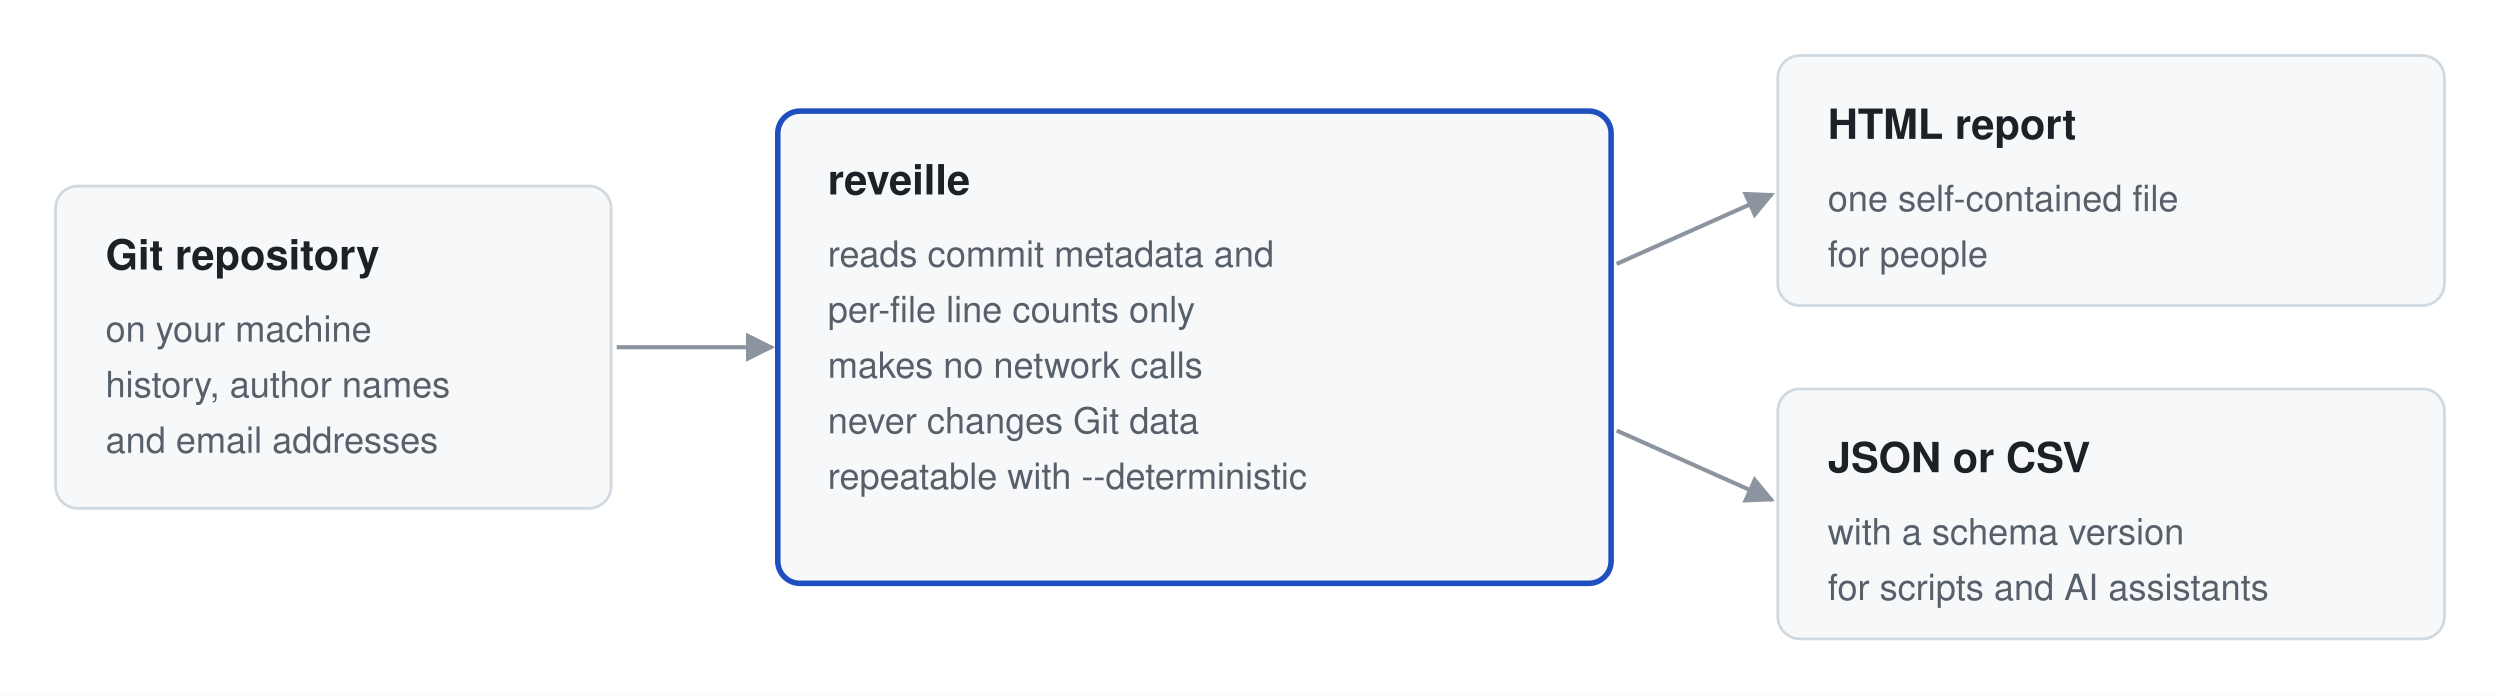
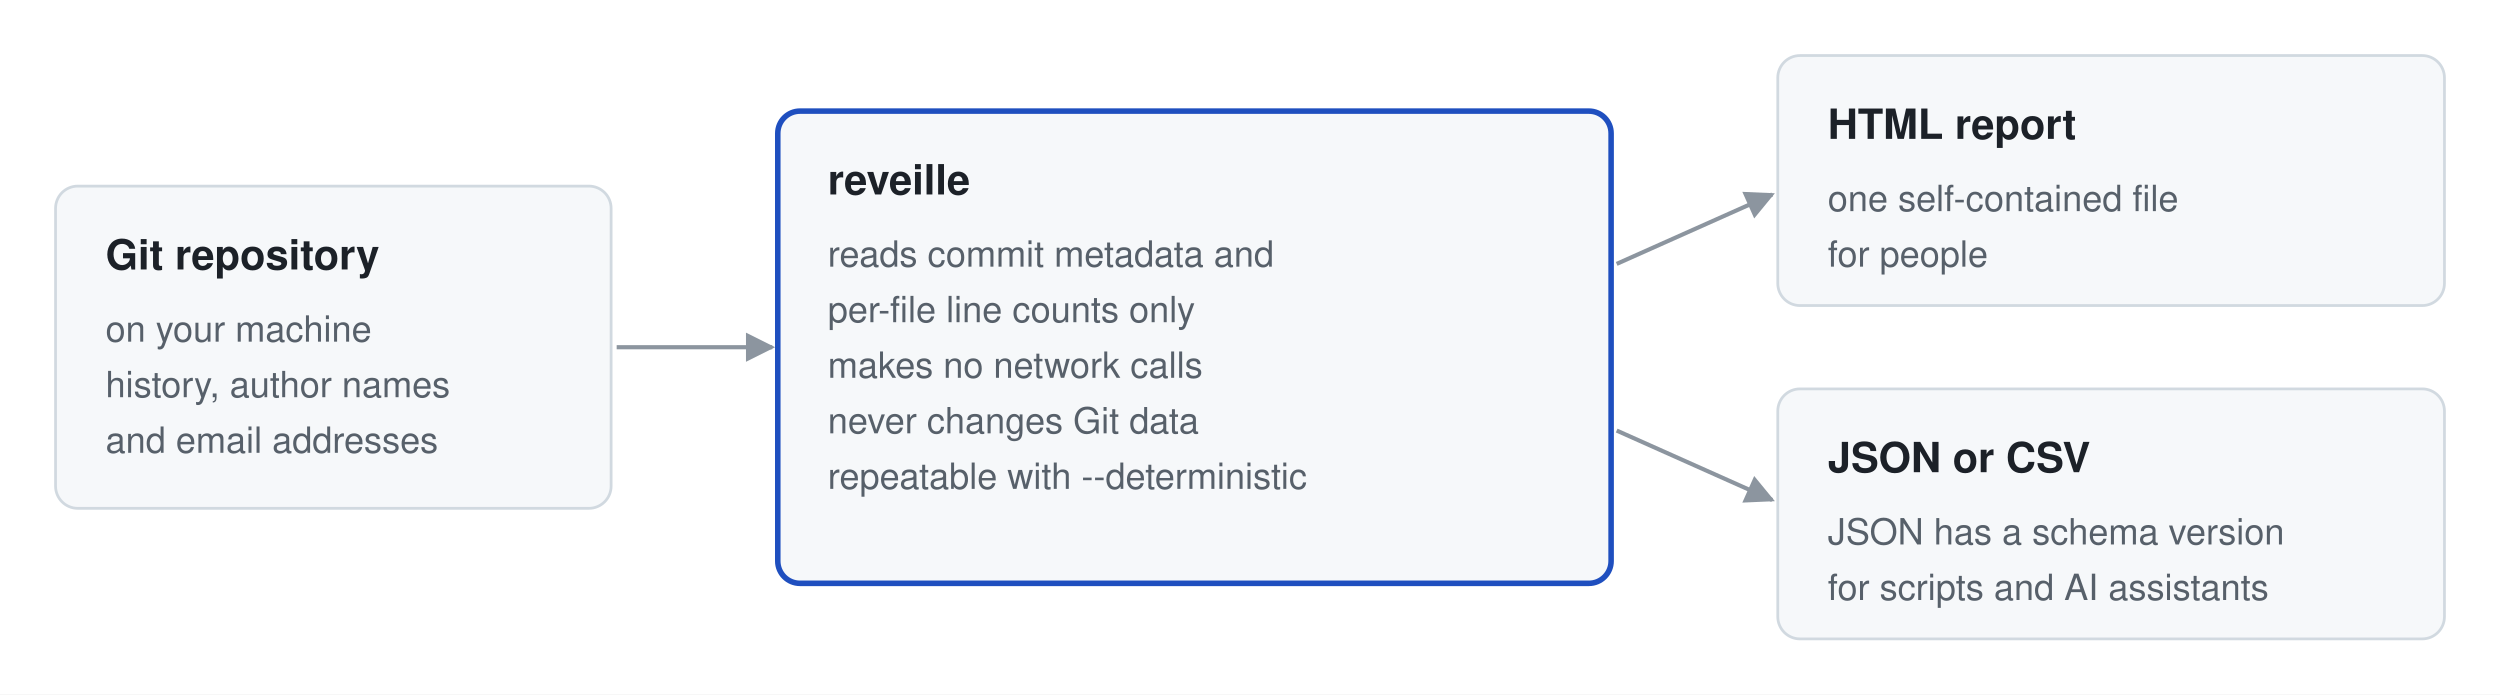
<svg xmlns="http://www.w3.org/2000/svg" width="900" height="250" viewBox="0 0 900 250" font-family="-apple-system, 'Segoe UI', Helvetica, Arial, sans-serif">
  <defs>
    <marker id="a" viewBox="0 0 10 10" refX="9" refY="5" markerWidth="7" markerHeight="7" orient="auto">
      <path d="M0 0L10 5L0 10z" fill="#8c959f" />
    </marker>
  </defs>
  <rect width="900" height="250" fill="#ffffff" />
  <rect x="20" y="67" width="200" height="116" rx="8" fill="#f6f8fa" stroke="#d1d9e0" stroke-width="1" />
  <text x="38" y="97" font-size="15" font-weight="600" fill="#1c2128">Git repository</text>
  <text x="38" y="123" font-size="13" fill="#57606a">on your machine</text>
  <text x="38" y="143" font-size="13" fill="#57606a">history, author names</text>
  <text x="38" y="163" font-size="13" fill="#57606a">and email addresses</text>
  <line x1="222" y1="125" x2="278" y2="125" stroke="#8c959f" stroke-width="1.5" marker-end="url(#a)" />
  <rect x="280" y="40" width="300" height="170" rx="8" fill="#f6f8fa" stroke="#1f4fbf" stroke-width="2" />
  <text x="298" y="70" font-size="15" font-weight="600" fill="#1c2128">reveille</text>
  <text x="298" y="96" font-size="13" fill="#57606a">reads commit metadata and</text>
  <text x="298" y="116" font-size="13" fill="#57606a">per-file line counts only</text>
  <text x="298" y="136" font-size="13" fill="#57606a">makes no network calls</text>
  <text x="298" y="156" font-size="13" fill="#57606a">never changes Git data</text>
  <text x="298" y="176" font-size="13" fill="#57606a">repeatable with --deterministic</text>
  <line x1="582" y1="95" x2="638" y2="70" stroke="#8c959f" stroke-width="1.5" marker-end="url(#a)" />
  <line x1="582" y1="155" x2="638" y2="180" stroke="#8c959f" stroke-width="1.5" marker-end="url(#a)" />
  <rect x="640" y="20" width="240" height="90" rx="8" fill="#f6f8fa" stroke="#d1d9e0" stroke-width="1" />
  <text x="658" y="50" font-size="15" font-weight="600" fill="#1c2128">HTML report</text>
  <text x="658" y="76" font-size="13" fill="#57606a">one self-contained file</text>
  <text x="658" y="96" font-size="13" fill="#57606a">for people</text>
  <rect x="640" y="140" width="240" height="90" rx="8" fill="#f6f8fa" stroke="#d1d9e0" stroke-width="1" />
  <text x="658" y="170" font-size="15" font-weight="600" fill="#1c2128">JSON or CSV</text>
-   <text x="658" y="196" font-size="13" fill="#57606a">with a schema version</text>
+   <text x="658" y="196" font-size="13" fill="#57606a">JSON has a schema version</text>
  <text x="658" y="216" font-size="13" fill="#57606a">for scripts and AI assistants</text>
</svg>
